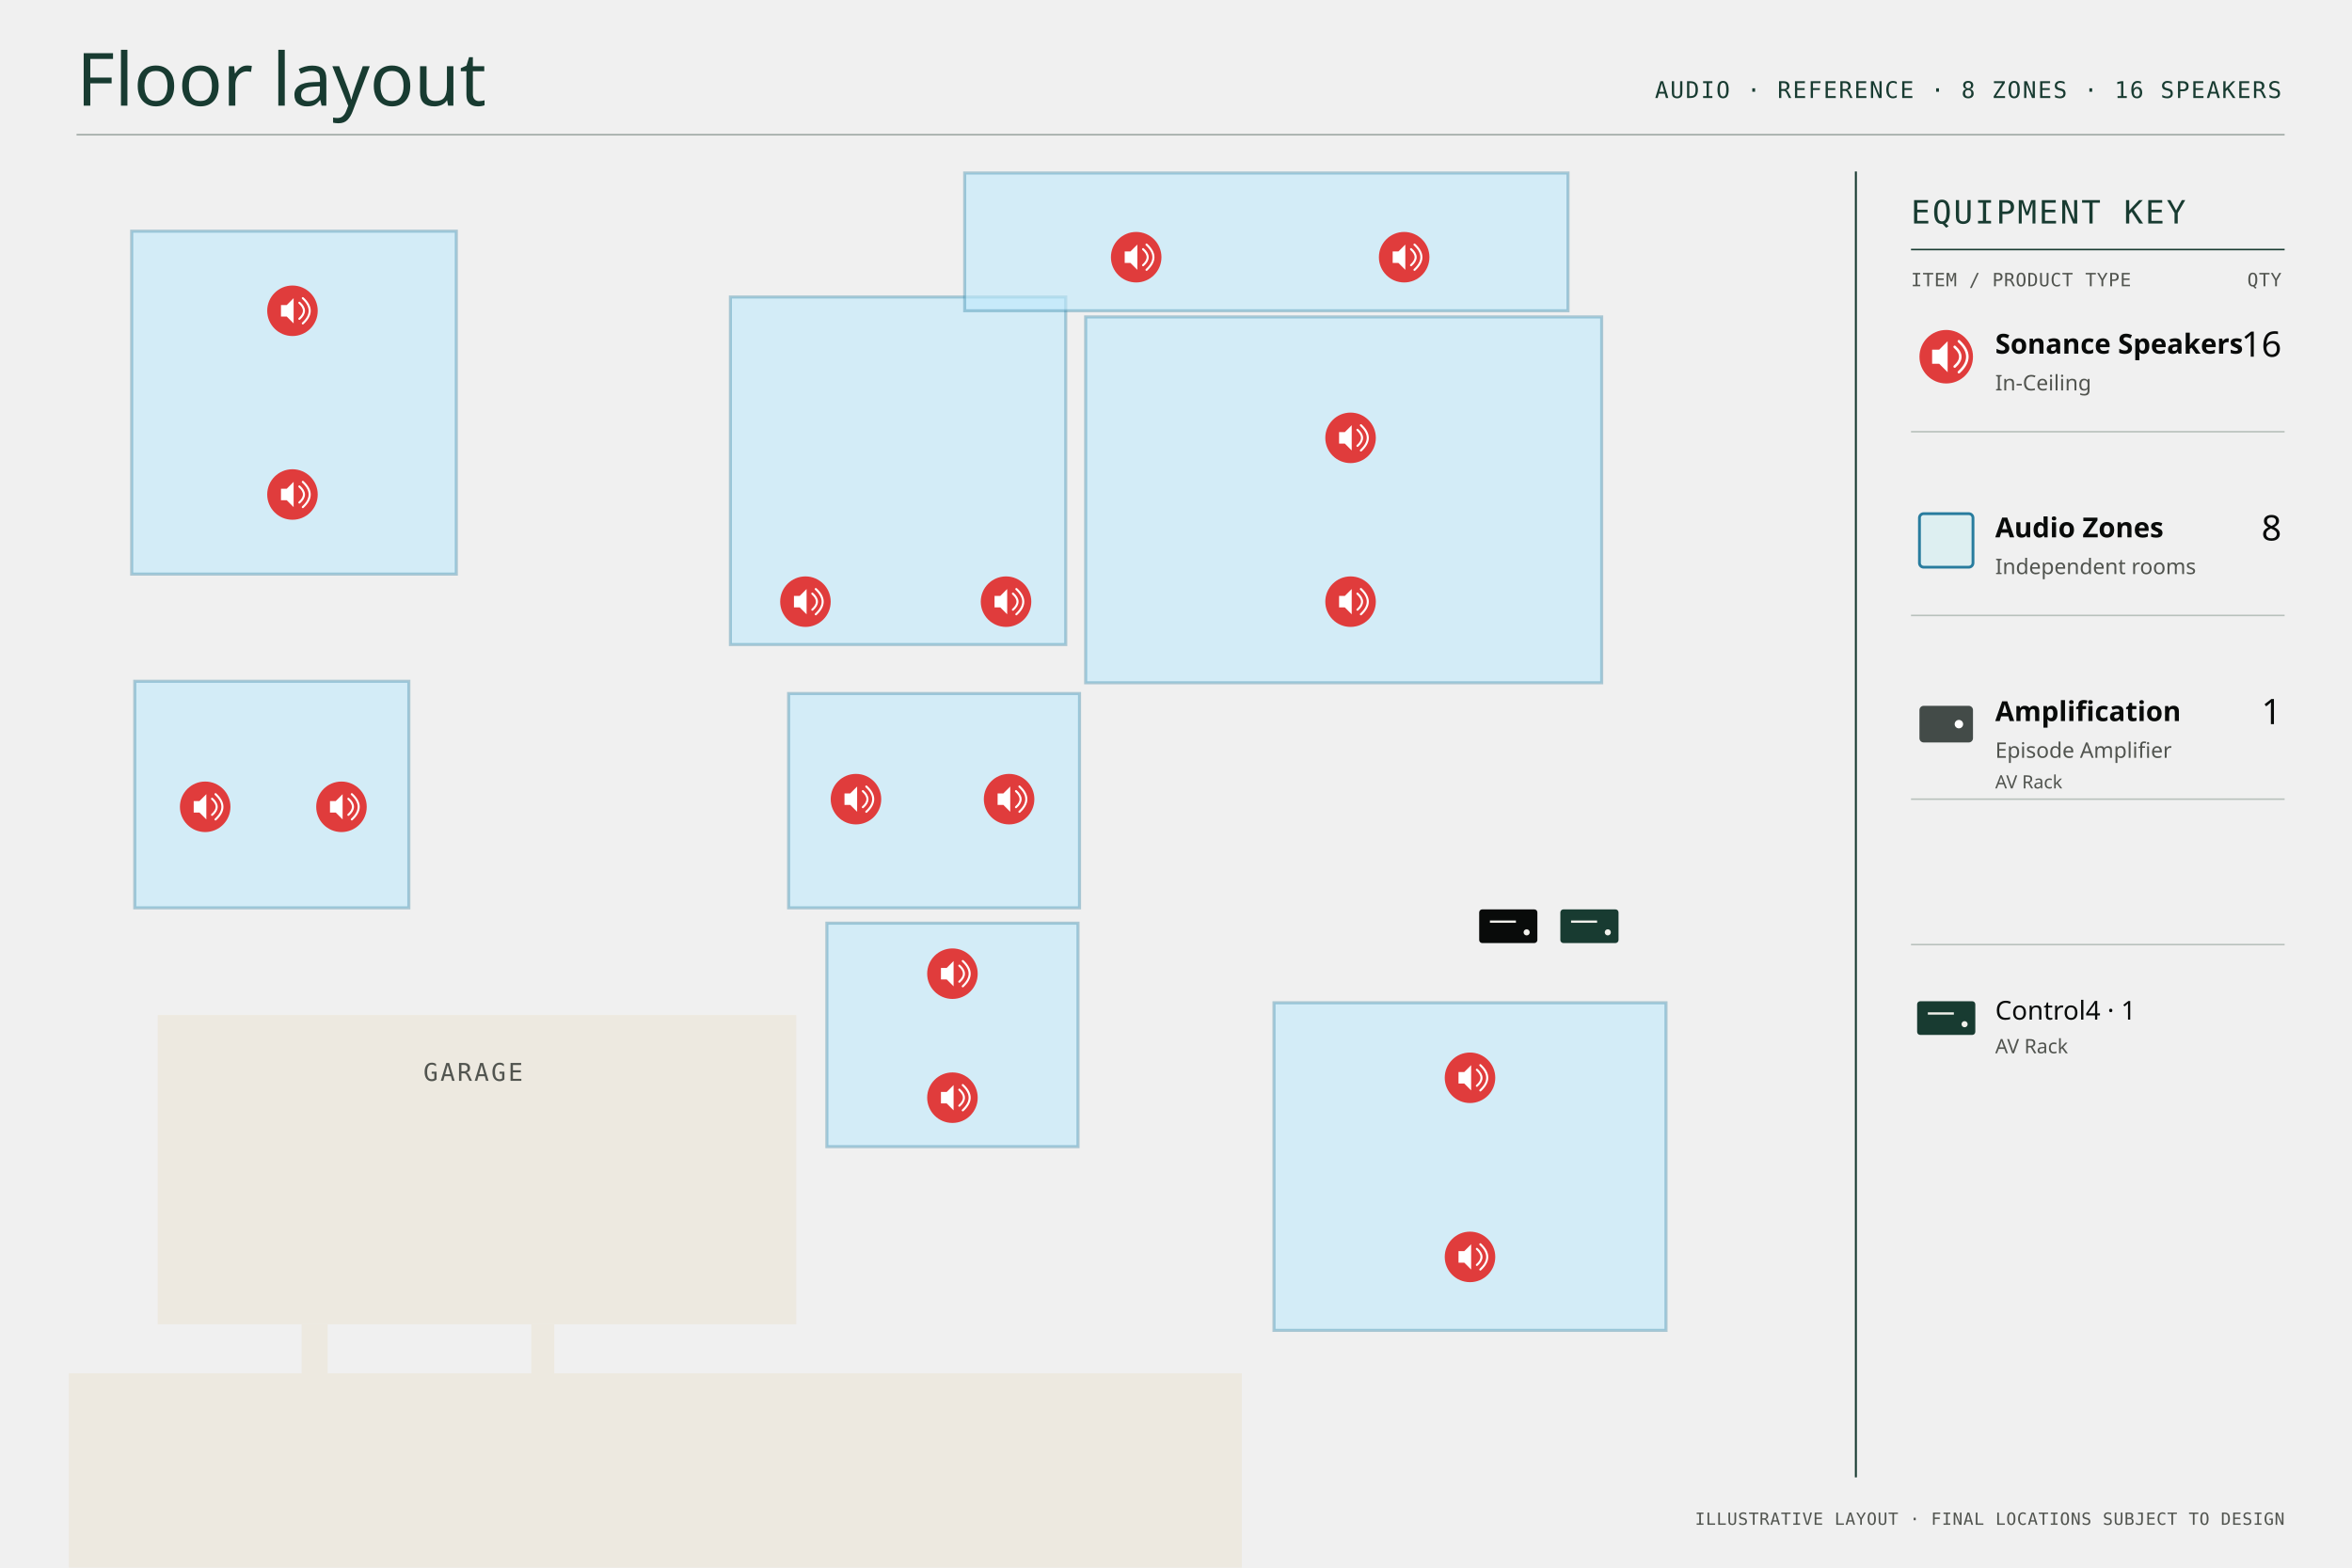
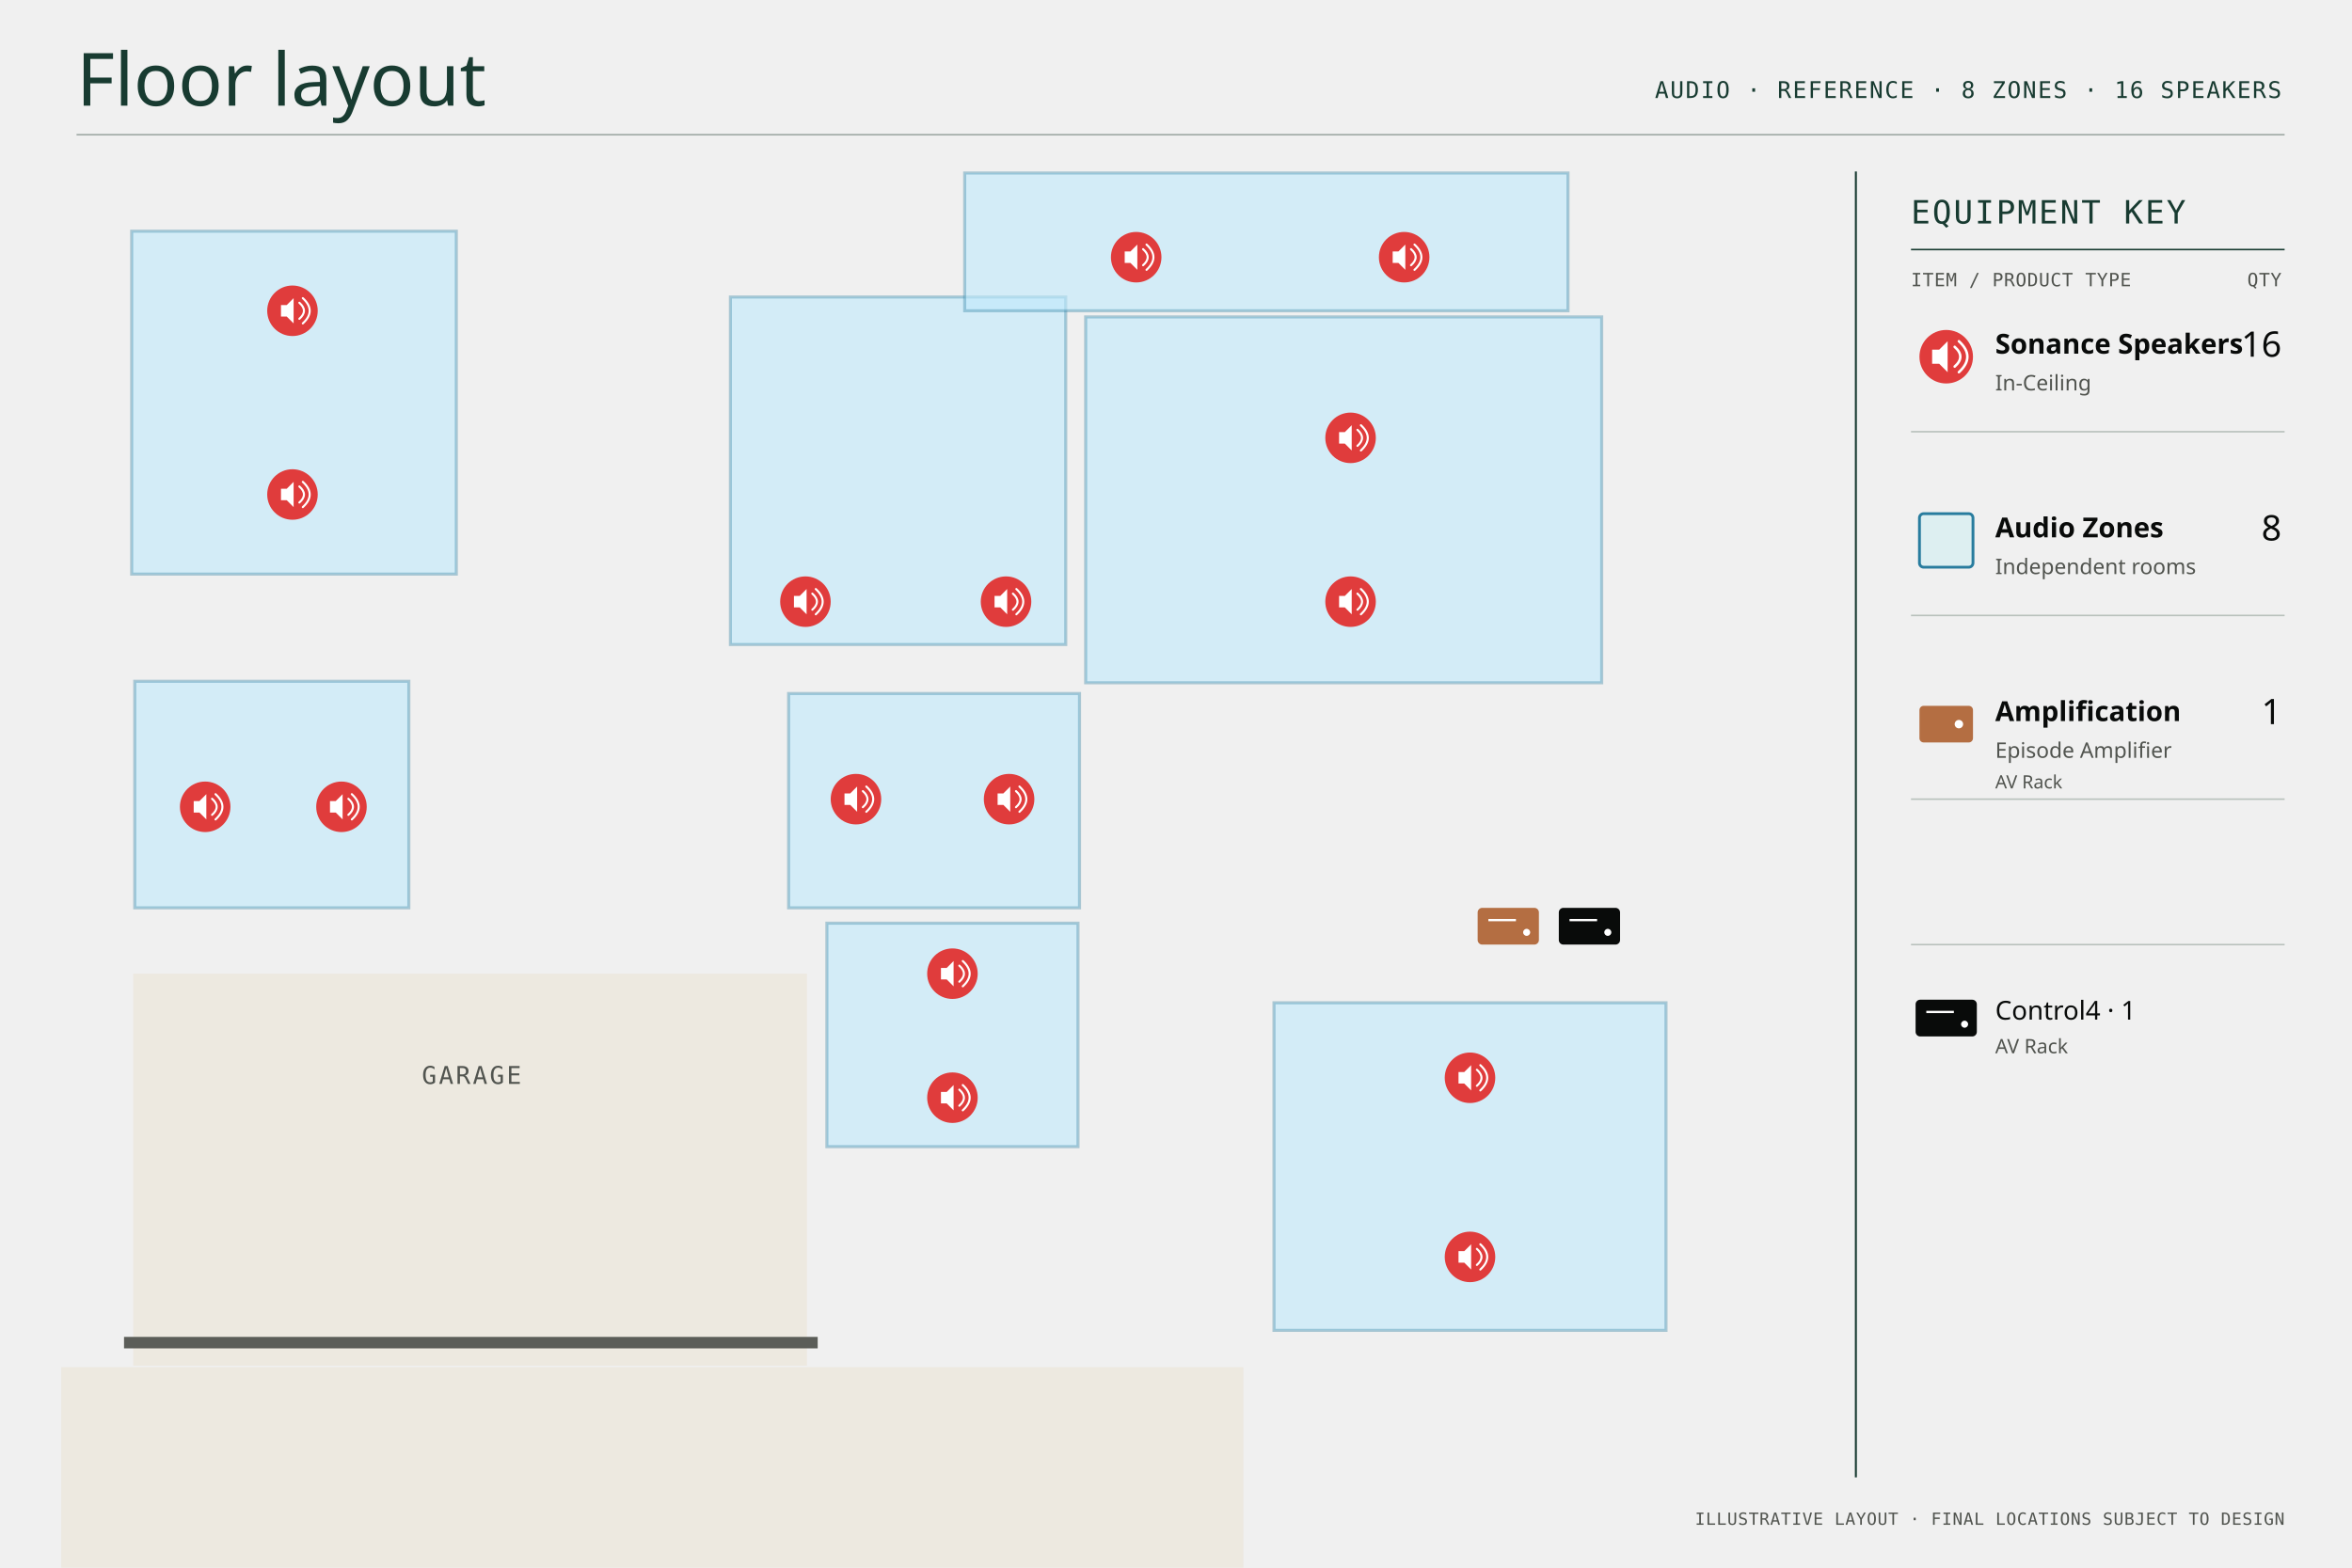
<svg xmlns="http://www.w3.org/2000/svg" viewBox="0 0 1536 1024" width="1536" height="1024" role="img" aria-label="Audio Reference floor layout and equipment key">
  <text x="50" y="69" fill="#183B31" font-family="Schibsted Grotesk,sans-serif" font-size="48">Floor layout</text>
  <text x="1490" y="64" fill="#183B31" font-family="IBM Plex Mono,monospace" font-size="15" letter-spacing=".065em" text-anchor="end">AUDIO · REFERENCE · 8 ZONES · 16 SPEAKERS</text>
  <line x1="50" y1="88" x2="1492" y2="88" stroke="#9DA7A3" stroke-width="1" />
-   <g data-pradera-architectural-cleanup="garage">
-     <rect x="103" y="663" width="417" height="202" fill="#EDE9E0" />
-     <rect x="197" y="865" width="17" height="32" fill="#EDE9E0" />
-     <rect x="347" y="865" width="15" height="32" fill="#EDE9E0" />
-     <rect x="45" y="897" width="766" height="127" fill="#EDE9E0" />
-     <text x="309" y="706" font-family="IBM Plex Mono,monospace" font-size="16" font-weight="500" letter-spacing=".09em" fill="#51544F" text-anchor="middle">GARAGE</text>
+   <g data-pradera-architectural-cleanup="garage" aria-label="Open garage architectural reference">
+     <rect x="87" y="636" width="440" height="256" fill="#EDE9E0" />
+     <rect x="40" y="893" width="772" height="131" fill="#EDE9E0" />
+     <line x1="81" y1="877" x2="534" y2="877" stroke="#5B5D58" stroke-width="7.5" />
+     <text x="308" y="708" fill="#51544F" text-anchor="middle" font-family="IBM Plex Mono,monospace" font-size="16" font-weight="500" letter-spacing=".09em">GARAGE</text>
  </g>
  <rect x="709" y="207" width="337" height="239" fill="#BFE9FC" fill-opacity=".60" stroke="#287C9E" stroke-opacity=".35" stroke-width="2" />
  <g transform="translate(882,286) scale(.75)">
    <circle r="22" fill="#E03C3C" />
    <path d="M-10 -5h5l6 -6v22l-6 -6h-5z" fill="white" />
    <path d="M6 -7q8 7 0 14M9 -11q12 11 0 22" fill="none" stroke="white" stroke-width="1.8" stroke-linecap="round" />
  </g>
  <g transform="translate(882,393) scale(.75)">
    <circle r="22" fill="#E03C3C" />
    <path d="M-10 -5h5l6 -6v22l-6 -6h-5z" fill="white" />
    <path d="M6 -7q8 7 0 14M9 -11q12 11 0 22" fill="none" stroke="white" stroke-width="1.8" stroke-linecap="round" />
  </g>
  <rect x="832" y="655" width="256" height="214" fill="#BFE9FC" fill-opacity=".60" stroke="#287C9E" stroke-opacity=".35" stroke-width="2" />
  <g transform="translate(960,704) scale(.75)">
    <circle r="22" fill="#E03C3C" />
    <path d="M-10 -5h5l6 -6v22l-6 -6h-5z" fill="white" />
    <path d="M6 -7q8 7 0 14M9 -11q12 11 0 22" fill="none" stroke="white" stroke-width="1.8" stroke-linecap="round" />
  </g>
  <g transform="translate(960,821) scale(.75)">
    <circle r="22" fill="#E03C3C" />
    <path d="M-10 -5h5l6 -6v22l-6 -6h-5z" fill="white" />
    <path d="M6 -7q8 7 0 14M9 -11q12 11 0 22" fill="none" stroke="white" stroke-width="1.8" stroke-linecap="round" />
  </g>
  <rect x="477" y="194" width="219" height="227" fill="#BFE9FC" fill-opacity=".60" stroke="#287C9E" stroke-opacity=".35" stroke-width="2" />
  <g transform="translate(526,393) scale(.75)">
    <circle r="22" fill="#E03C3C" />
    <path d="M-10 -5h5l6 -6v22l-6 -6h-5z" fill="white" />
    <path d="M6 -7q8 7 0 14M9 -11q12 11 0 22" fill="none" stroke="white" stroke-width="1.8" stroke-linecap="round" />
  </g>
  <g transform="translate(657,393) scale(.75)">
    <circle r="22" fill="#E03C3C" />
    <path d="M-10 -5h5l6 -6v22l-6 -6h-5z" fill="white" />
    <path d="M6 -7q8 7 0 14M9 -11q12 11 0 22" fill="none" stroke="white" stroke-width="1.8" stroke-linecap="round" />
  </g>
  <rect x="630" y="113" width="394" height="90" fill="#BFE9FC" fill-opacity=".60" stroke="#287C9E" stroke-opacity=".35" stroke-width="2" />
  <g transform="translate(742,168) scale(.75)">
    <circle r="22" fill="#E03C3C" />
    <path d="M-10 -5h5l6 -6v22l-6 -6h-5z" fill="white" />
    <path d="M6 -7q8 7 0 14M9 -11q12 11 0 22" fill="none" stroke="white" stroke-width="1.8" stroke-linecap="round" />
  </g>
  <g transform="translate(917,168) scale(.75)">
    <circle r="22" fill="#E03C3C" />
    <path d="M-10 -5h5l6 -6v22l-6 -6h-5z" fill="white" />
    <path d="M6 -7q8 7 0 14M9 -11q12 11 0 22" fill="none" stroke="white" stroke-width="1.8" stroke-linecap="round" />
  </g>
  <rect x="86" y="151" width="212" height="224" fill="#BFE9FC" fill-opacity=".60" stroke="#287C9E" stroke-opacity=".35" stroke-width="2" />
  <g transform="translate(191,203) scale(.75)">
    <circle r="22" fill="#E03C3C" />
    <path d="M-10 -5h5l6 -6v22l-6 -6h-5z" fill="white" />
    <path d="M6 -7q8 7 0 14M9 -11q12 11 0 22" fill="none" stroke="white" stroke-width="1.8" stroke-linecap="round" />
  </g>
  <g transform="translate(191,323) scale(.75)">
    <circle r="22" fill="#E03C3C" />
    <path d="M-10 -5h5l6 -6v22l-6 -6h-5z" fill="white" />
    <path d="M6 -7q8 7 0 14M9 -11q12 11 0 22" fill="none" stroke="white" stroke-width="1.8" stroke-linecap="round" />
  </g>
  <rect x="540" y="603" width="164" height="146" fill="#BFE9FC" fill-opacity=".60" stroke="#287C9E" stroke-opacity=".35" stroke-width="2" />
  <g transform="translate(622,636) scale(.75)">
    <circle r="22" fill="#E03C3C" />
    <path d="M-10 -5h5l6 -6v22l-6 -6h-5z" fill="white" />
    <path d="M6 -7q8 7 0 14M9 -11q12 11 0 22" fill="none" stroke="white" stroke-width="1.8" stroke-linecap="round" />
  </g>
  <g transform="translate(622,717) scale(.75)">
    <circle r="22" fill="#E03C3C" />
    <path d="M-10 -5h5l6 -6v22l-6 -6h-5z" fill="white" />
    <path d="M6 -7q8 7 0 14M9 -11q12 11 0 22" fill="none" stroke="white" stroke-width="1.8" stroke-linecap="round" />
  </g>
  <rect x="515" y="453" width="190" height="140" fill="#BFE9FC" fill-opacity=".60" stroke="#287C9E" stroke-opacity=".35" stroke-width="2" />
  <g transform="translate(559,522) scale(.75)">
    <circle r="22" fill="#E03C3C" />
    <path d="M-10 -5h5l6 -6v22l-6 -6h-5z" fill="white" />
    <path d="M6 -7q8 7 0 14M9 -11q12 11 0 22" fill="none" stroke="white" stroke-width="1.8" stroke-linecap="round" />
  </g>
  <g transform="translate(659,522) scale(.75)">
    <circle r="22" fill="#E03C3C" />
    <path d="M-10 -5h5l6 -6v22l-6 -6h-5z" fill="white" />
    <path d="M6 -7q8 7 0 14M9 -11q12 11 0 22" fill="none" stroke="white" stroke-width="1.8" stroke-linecap="round" />
  </g>
  <rect x="88" y="445" width="179" height="148" fill="#BFE9FC" fill-opacity=".60" stroke="#287C9E" stroke-opacity=".35" stroke-width="2" />
  <g transform="translate(134,527) scale(.75)">
    <circle r="22" fill="#E03C3C" />
    <path d="M-10 -5h5l6 -6v22l-6 -6h-5z" fill="white" />
    <path d="M6 -7q8 7 0 14M9 -11q12 11 0 22" fill="none" stroke="white" stroke-width="1.8" stroke-linecap="round" />
  </g>
  <g transform="translate(223,527) scale(.75)">
    <circle r="22" fill="#E03C3C" />
    <path d="M-10 -5h5l6 -6v22l-6 -6h-5z" fill="white" />
    <path d="M6 -7q8 7 0 14M9 -11q12 11 0 22" fill="none" stroke="white" stroke-width="1.8" stroke-linecap="round" />
  </g>
  <g transform="translate(985,605)" aria-label="amplifier in mechanical room">
-     <rect x="-19" y="-11" width="38" height="22" rx="2" fill="#090B0A" />
-     <path d="M-12 -3H5" stroke="#F1F0EB" stroke-width="1.5" />
-     <circle cx="12" cy="4" r="2" fill="#F1F0EB" />
+     <rect x="-20" y="-12" width="40" height="24" rx="3" fill="#B46E42" />
+     <path d="M-13 -4H5" stroke="#FFF" stroke-width="1.5" />
+     <circle cx="12" cy="4" r="2.3" fill="#FFF" />
  </g>
  <g transform="translate(1038,605)" aria-label="controller in mechanical room">
-     <rect x="-19" y="-11" width="38" height="22" rx="2" fill="#183B31" />
-     <path d="M-12 -3H5" stroke="#F1F0EB" stroke-width="1.5" />
-     <circle cx="12" cy="4" r="2" fill="#F1F0EB" />
+     <rect x="-20" y="-12" width="40" height="24" rx="3" fill="#090B0A" />
+     <path d="M-13 -4H5" stroke="#FFF" stroke-width="1.5" />
+     <circle cx="12" cy="4" r="2.3" fill="#FFF" />
  </g>
  <line x1="1212" y1="112" x2="1212" y2="965" stroke="#183B31" stroke-width="1.3" />
  <text x="1248" y="146" fill="#183B31" font-family="IBM Plex Mono,monospace" font-size="21" letter-spacing=".06em">EQUIPMENT KEY</text>
  <line x1="1248" y1="163" x2="1492" y2="163" stroke="#183B31" stroke-width="1" />
  <text x="1248" y="187" fill="#51544F" font-family="IBM Plex Mono,monospace" font-size="12" letter-spacing=".03em">ITEM / PRODUCT TYPE</text>
  <text x="1490" y="187" fill="#51544F" font-family="IBM Plex Mono,monospace" font-size="12" letter-spacing=".03em" text-anchor="end">QTY</text>
  <g transform="translate(1271,233) scale(0.92)">
    <circle r="19" fill="#E03C3C" />
    <path d="M-10 -5h5l6 -6v22l-6 -6h-5z" fill="white" />
    <path d="M6 -7q8 7 0 14M9 -11q12 11 0 22" fill="none" stroke="white" stroke-width="1.8" stroke-linecap="round" />
  </g>
  <text x="1303" y="231" fill="#090B0A" font-family="Instrument Sans,sans-serif" font-size="18" font-weight="600">Sonance Speakers</text>
  <text x="1303" y="255" fill="#51544F" font-family="Instrument Sans,sans-serif" font-size="14">In-Ceiling</text>
  <text x="1490" y="233" fill="#090B0A" font-family="Instrument Sans,sans-serif" font-size="23" text-anchor="end">16</text>
  <line x1="1248" y1="282" x2="1492" y2="282" stroke="#B8C1BC" stroke-width="1" />
  <g transform="translate(1271,353) scale(0.92)">
    <rect x="-19" y="-19" width="38" height="38" rx="3" fill="#DDEFF1" stroke="#287C9E" stroke-width="2" />
  </g>
  <text x="1303" y="351" fill="#090B0A" font-family="Instrument Sans,sans-serif" font-size="18" font-weight="600">Audio Zones</text>
  <text x="1303" y="375" fill="#51544F" font-family="Instrument Sans,sans-serif" font-size="14">Independent rooms</text>
  <text x="1490" y="353" fill="#090B0A" font-family="Instrument Sans,sans-serif" font-size="23" text-anchor="end">8</text>
  <line x1="1248" y1="402" x2="1492" y2="402" stroke="#B8C1BC" stroke-width="1" />
  <g transform="translate(1271,473) scale(0.92)">
-     <rect x="-19" y="-13" width="38" height="26" rx="3" fill="#434B48" />
+     <rect x="-19" y="-13" width="38" height="26" rx="3" fill="#B46E42" />
    <circle cx="9" cy="0" r="3" fill="white" />
  </g>
  <text x="1303" y="471" fill="#090B0A" font-family="Instrument Sans,sans-serif" font-size="18" font-weight="600">Amplification</text>
  <text x="1303" y="495" fill="#51544F" font-family="Instrument Sans,sans-serif" font-size="14">Episode Amplifier</text>
  <text x="1303" y="515" fill="#51544F" font-family="Instrument Sans,sans-serif" font-size="12">AV Rack</text>
  <text x="1490" y="473" fill="#090B0A" font-family="Instrument Sans,sans-serif" font-size="23" text-anchor="end">1</text>
  <line x1="1248" y1="522" x2="1492" y2="522" stroke="#B8C1BC" stroke-width="1" />
  <line x1="1248" y1="617" x2="1492" y2="617" stroke="#B8C1BC" />
  <g transform="translate(1271,665)" aria-label="controller in mechanical room">
-     <rect x="-19" y="-11" width="38" height="22" rx="2" fill="#183B31" />
-     <path d="M-12 -3H5" stroke="#F1F0EB" stroke-width="1.5" />
-     <circle cx="12" cy="4" r="2" fill="#F1F0EB" />
+     <rect x="-20" y="-12" width="40" height="24" rx="3" fill="#090B0A" />
+     <path d="M-13 -4H5" stroke="#FFF" stroke-width="1.5" />
+     <circle cx="12" cy="4" r="2.3" fill="#FFF" />
  </g>
  <text x="1303" y="666" fill="#090B0A" font-family="Instrument Sans,sans-serif" font-size="17">Control4 · 1</text>
  <text x="1303" y="688" fill="#51544F" font-family="Instrument Sans,sans-serif" font-size="13">AV Rack</text>
  <text x="1492" y="996" fill="#51544F" font-family="IBM Plex Mono,monospace" font-size="11" letter-spacing=".035em" text-anchor="end">ILLUSTRATIVE LAYOUT · FINAL LOCATIONS SUBJECT TO DESIGN</text>
</svg>
